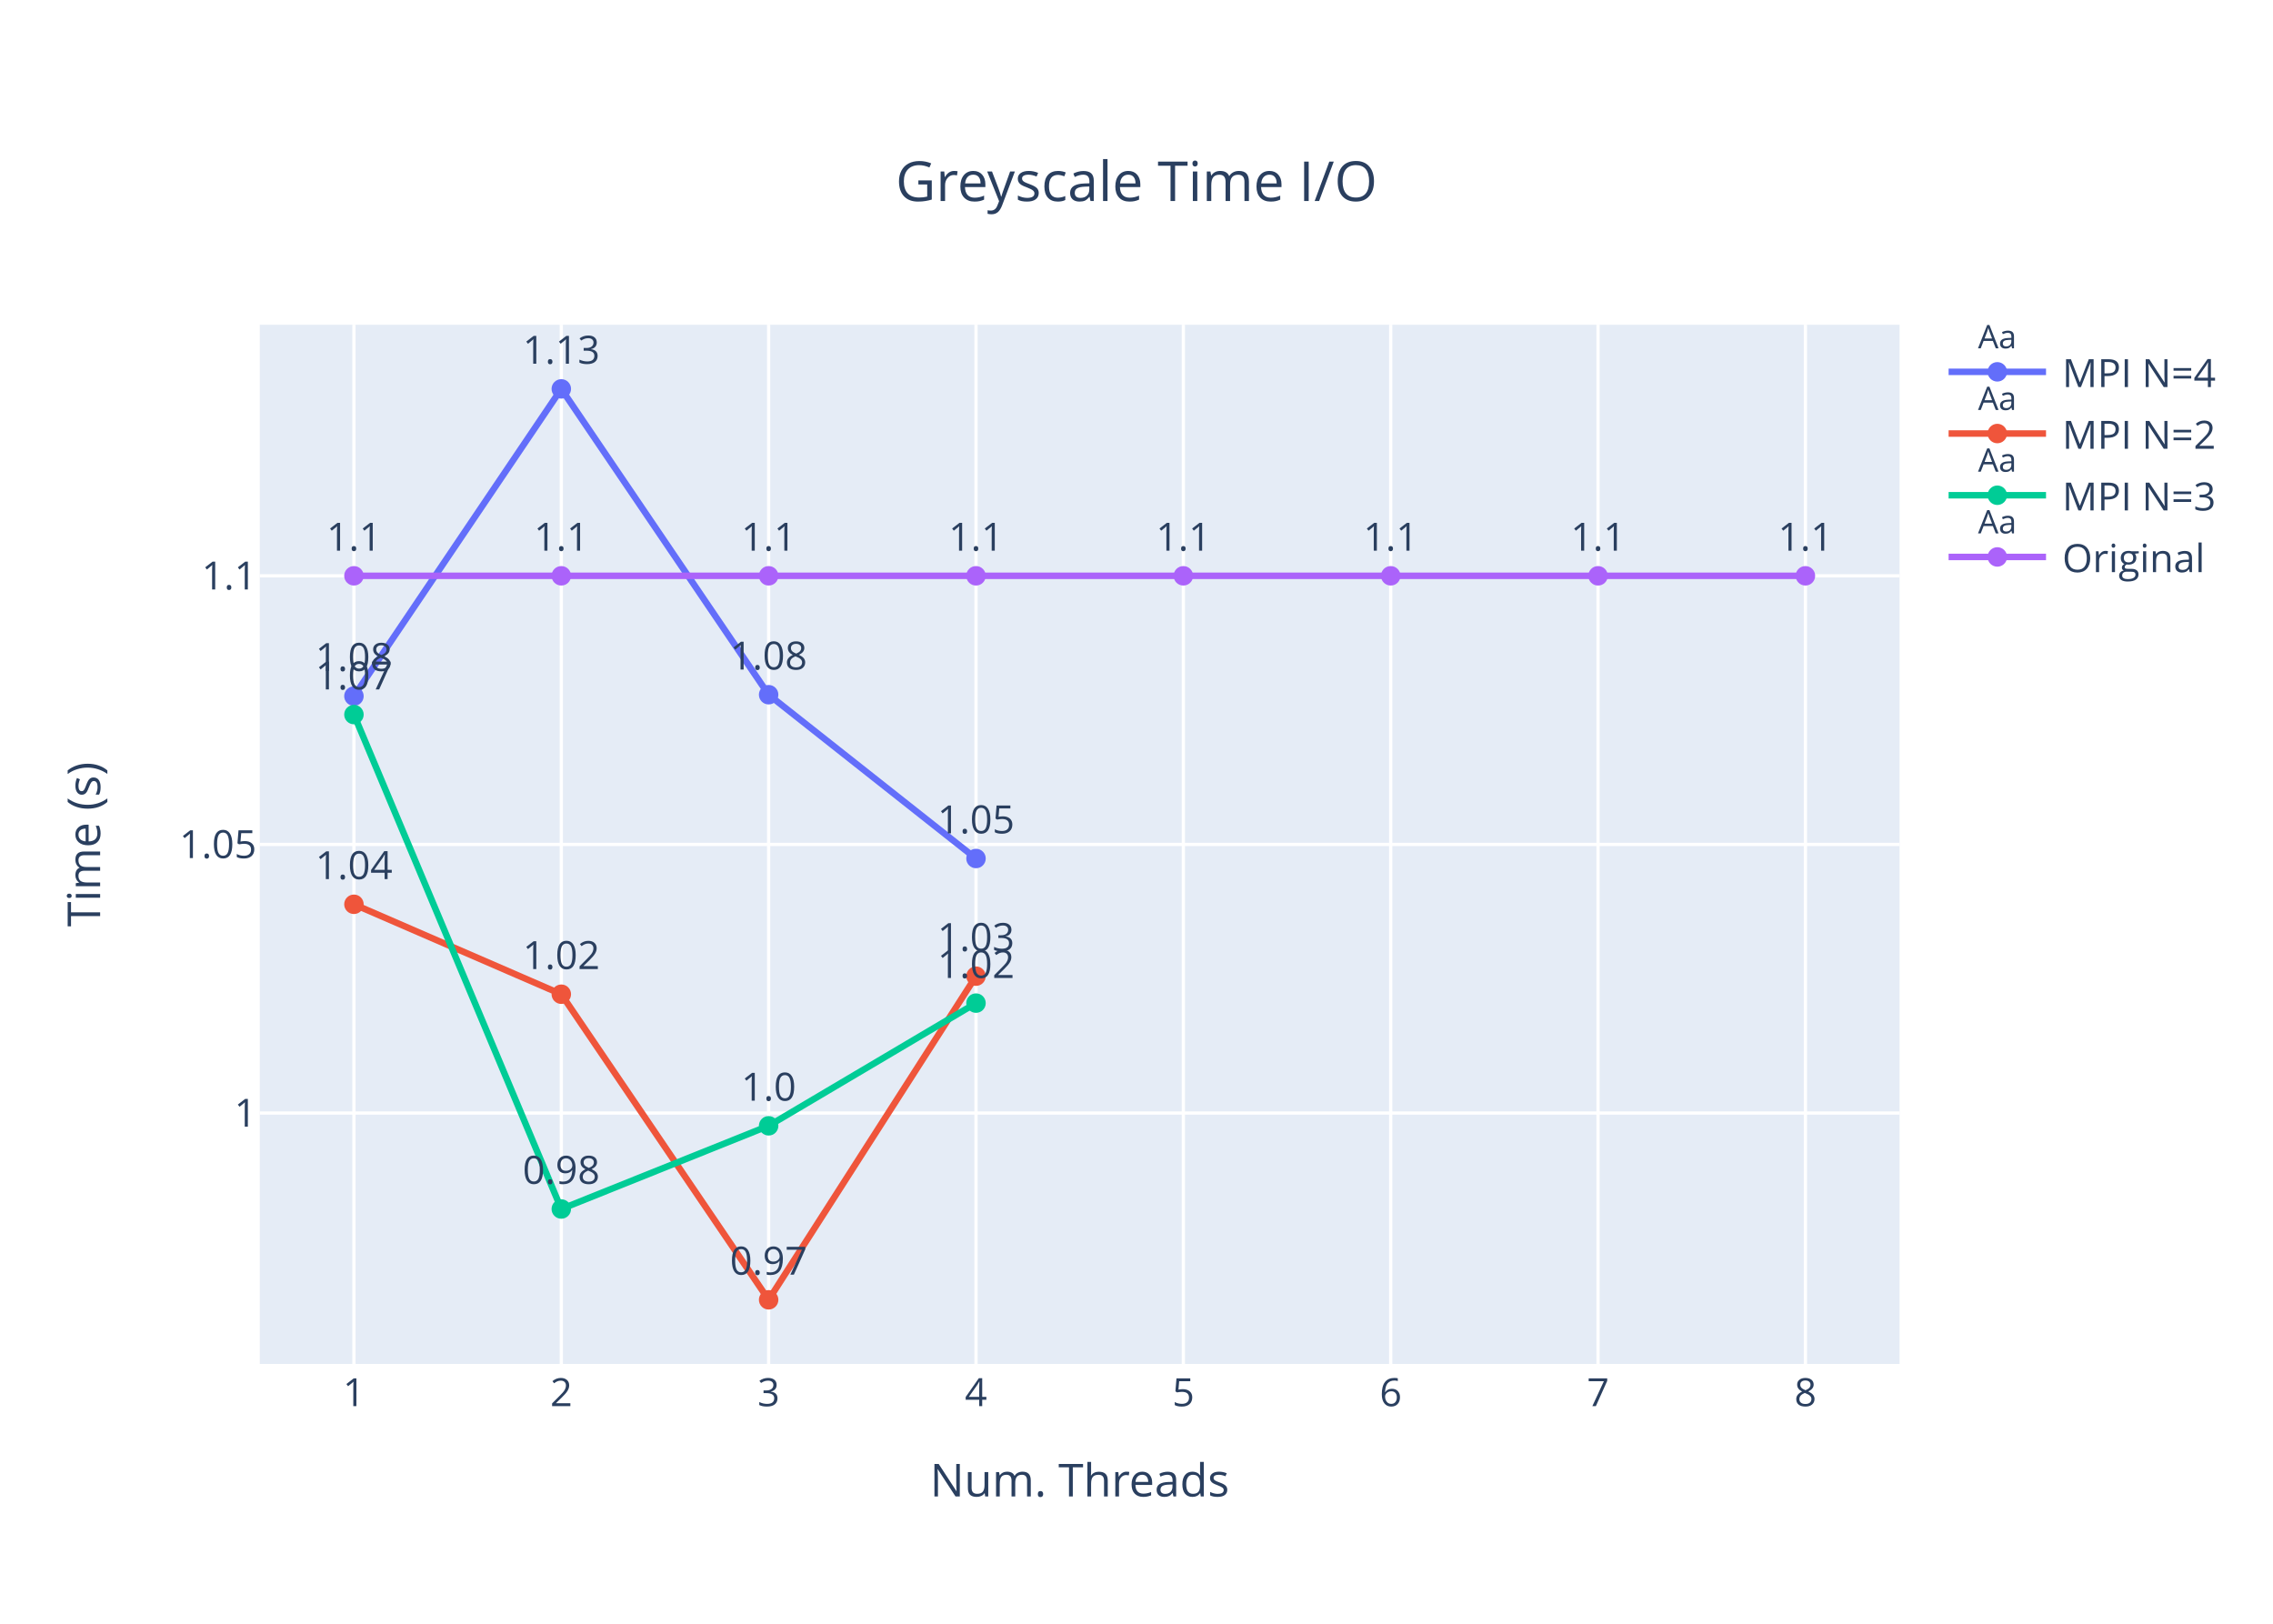
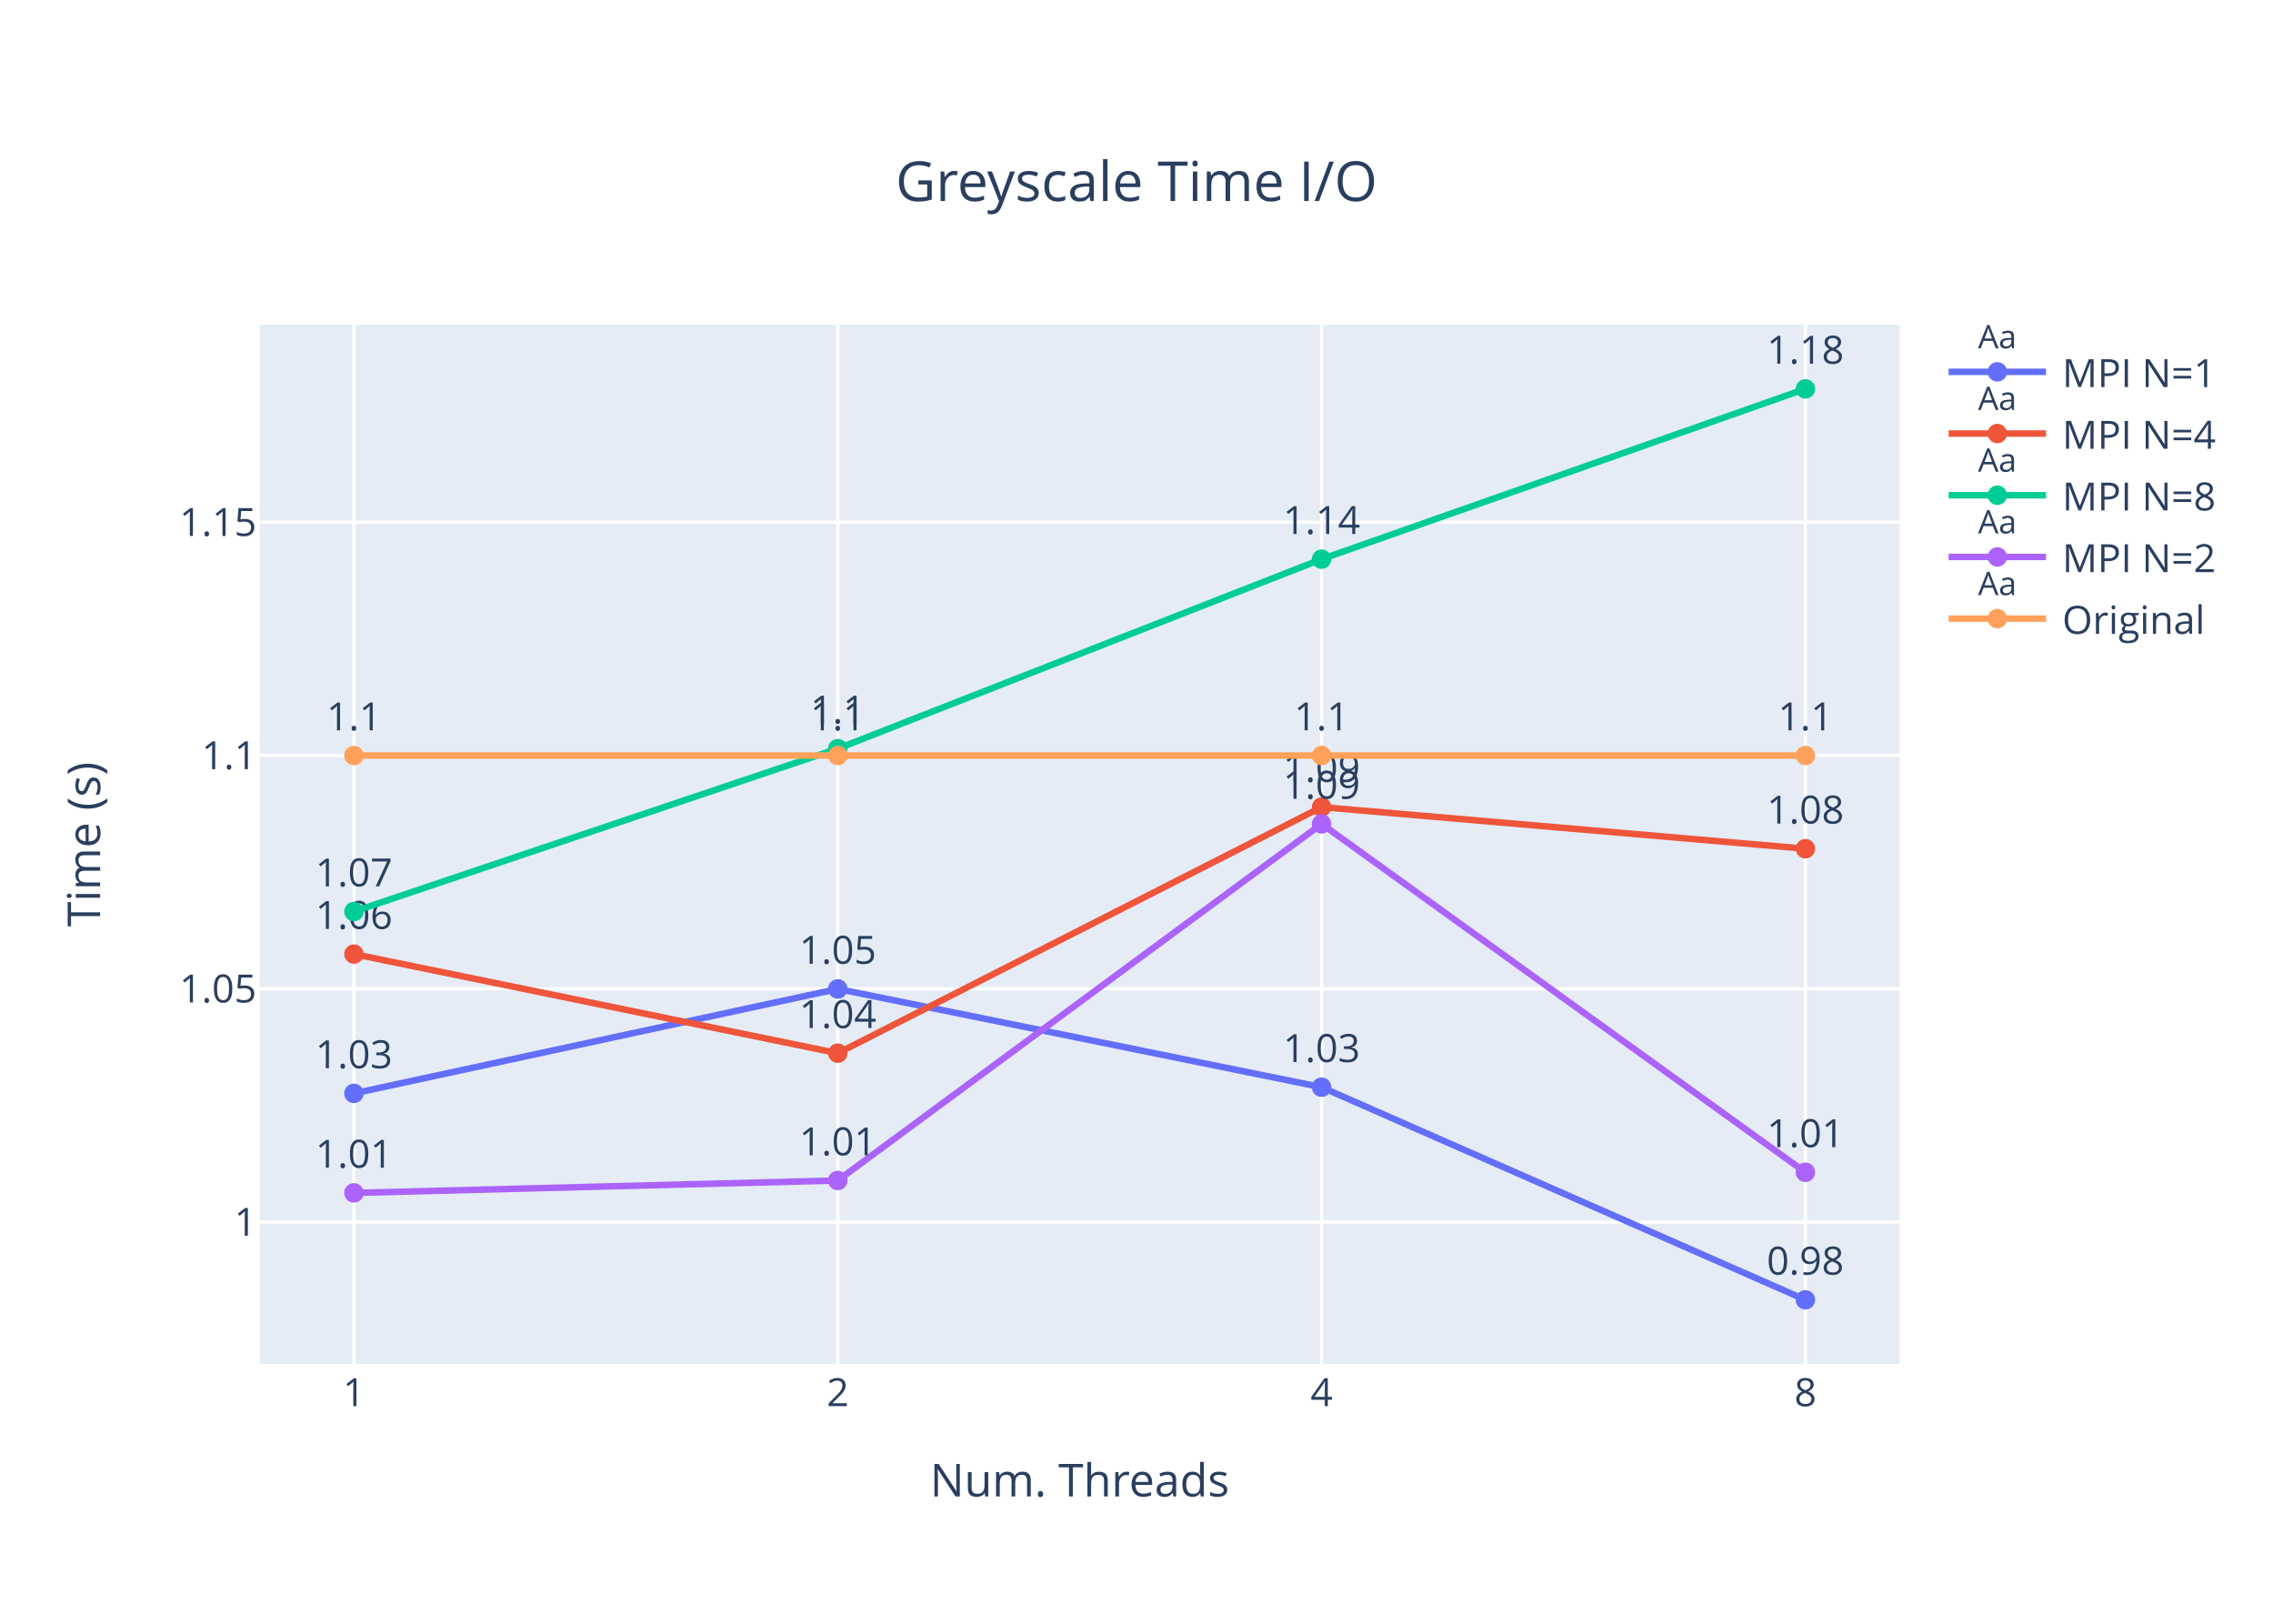
<svg xmlns="http://www.w3.org/2000/svg" class="main-svg" width="700" height="500" style="" viewBox="0 0 700 500">
  <rect x="0" y="0" width="700" height="500" style="fill: rgb(255, 255, 255); fill-opacity: 1;" />
-   <defs id="defs-4fe1b9">
+   <defs id="defs-90d31b">
    <g class="clips">
-       <clipPath id="clip4fe1b9xyplot" class="plotclip">
+       <clipPath id="clip90d31bxyplot" class="plotclip">
        <rect width="505" height="320" />
      </clipPath>
-       <clipPath class="axesclip" id="clip4fe1b9x">
+       <clipPath class="axesclip" id="clip90d31bx">
        <rect x="80" y="0" width="505" height="500" />
      </clipPath>
-       <clipPath class="axesclip" id="clip4fe1b9y">
+       <clipPath class="axesclip" id="clip90d31by">
        <rect x="0" y="100" width="700" height="320" />
      </clipPath>
-       <clipPath class="axesclip" id="clip4fe1b9xy">
+       <clipPath class="axesclip" id="clip90d31bxy">
        <rect x="80" y="100" width="505" height="320" />
      </clipPath>
    </g>
    <g class="gradients" />
  </defs>
  <g class="bglayer">
    <rect class="bg" x="80" y="100" width="505" height="320" style="fill: rgb(229, 236, 246); fill-opacity: 1; stroke-width: 0;" />
  </g>
  <g class="layer-below">
    <g class="imagelayer" />
    <g class="shapelayer" />
  </g>
  <g class="cartesianlayer">
    <g class="subplot xy">
      <g class="layer-subplot">
        <g class="shapelayer" />
        <g class="imagelayer" />
      </g>
      <g class="gridlayer">
        <g class="x">
          <path class="xgrid crisp" transform="translate(109,0)" d="M0,100v320" style="stroke: rgb(255, 255, 255); stroke-opacity: 1; stroke-width: 1px;" />
-           <path class="xgrid crisp" transform="translate(172.86,0)" d="M0,100v320" style="stroke: rgb(255, 255, 255); stroke-opacity: 1; stroke-width: 1px;" />
-           <path class="xgrid crisp" transform="translate(236.71,0)" d="M0,100v320" style="stroke: rgb(255, 255, 255); stroke-opacity: 1; stroke-width: 1px;" />
-           <path class="xgrid crisp" transform="translate(300.57,0)" d="M0,100v320" style="stroke: rgb(255, 255, 255); stroke-opacity: 1; stroke-width: 1px;" />
-           <path class="xgrid crisp" transform="translate(364.43,0)" d="M0,100v320" style="stroke: rgb(255, 255, 255); stroke-opacity: 1; stroke-width: 1px;" />
-           <path class="xgrid crisp" transform="translate(428.29,0)" d="M0,100v320" style="stroke: rgb(255, 255, 255); stroke-opacity: 1; stroke-width: 1px;" />
-           <path class="xgrid crisp" transform="translate(492.14,0)" d="M0,100v320" style="stroke: rgb(255, 255, 255); stroke-opacity: 1; stroke-width: 1px;" />
+           <path class="xgrid crisp" transform="translate(258,0)" d="M0,100v320" style="stroke: rgb(255, 255, 255); stroke-opacity: 1; stroke-width: 1px;" />
+           <path class="xgrid crisp" transform="translate(407,0)" d="M0,100v320" style="stroke: rgb(255, 255, 255); stroke-opacity: 1; stroke-width: 1px;" />
          <path class="xgrid crisp" transform="translate(556,0)" d="M0,100v320" style="stroke: rgb(255, 255, 255); stroke-opacity: 1; stroke-width: 1px;" />
        </g>
        <g class="y">
-           <path class="ygrid crisp" transform="translate(0,342.74)" d="M80,0h505" style="stroke: rgb(255, 255, 255); stroke-opacity: 1; stroke-width: 1px;" />
-           <path class="ygrid crisp" transform="translate(0,260.03)" d="M80,0h505" style="stroke: rgb(255, 255, 255); stroke-opacity: 1; stroke-width: 1px;" />
-           <path class="ygrid crisp" transform="translate(0,177.31)" d="M80,0h505" style="stroke: rgb(255, 255, 255); stroke-opacity: 1; stroke-width: 1px;" />
+           <path class="ygrid crisp" transform="translate(0,376.33)" d="M80,0h505" style="stroke: rgb(255, 255, 255); stroke-opacity: 1; stroke-width: 1px;" />
+           <path class="ygrid crisp" transform="translate(0,304.49)" d="M80,0h505" style="stroke: rgb(255, 255, 255); stroke-opacity: 1; stroke-width: 1px;" />
+           <path class="ygrid crisp" transform="translate(0,232.65)" d="M80,0h505" style="stroke: rgb(255, 255, 255); stroke-opacity: 1; stroke-width: 1px;" />
+           <path class="ygrid crisp" transform="translate(0,160.82)" d="M80,0h505" style="stroke: rgb(255, 255, 255); stroke-opacity: 1; stroke-width: 1px;" />
        </g>
      </g>
      <g class="zerolinelayer" />
      <path class="xlines-below" />
      <path class="ylines-below" />
      <g class="overlines-below" />
      <g class="xaxislayer-below" />
      <g class="yaxislayer-below" />
      <g class="overaxes-below" />
-       <g class="plot" transform="translate(80, 100)" clip-path="url('#clip4fe1b9xyplot')">
+       <g class="plot" transform="translate(80, 100)" clip-path="url('#clip90d31bxyplot')">
        <g class="scatterlayer mlayer">
-           <g class="trace scatter trace32d8eb" style="stroke-miterlimit: 2; opacity: 1;">
-             <g class="fills" />
-             <g class="errorbars" />
-             <g class="lines">
-               <path class="js-line" d="M29,114.36L92.86,19.75L156.71,113.92L220.57,164.36" style="vector-effect: non-scaling-stroke; fill: none; stroke: rgb(99, 110, 250); stroke-opacity: 1; stroke-width: 2px; opacity: 1;" />
-             </g>
-             <g class="points">
-               <path class="point" transform="translate(29,114.36)" d="M3,0A3,3 0 1,1 0,-3A3,3 0 0,1 3,0Z" style="opacity: 1; stroke-width: 0px; fill: rgb(99, 110, 250); fill-opacity: 1;" />
-               <path class="point" transform="translate(92.86,19.75)" d="M3,0A3,3 0 1,1 0,-3A3,3 0 0,1 3,0Z" style="opacity: 1; stroke-width: 0px; fill: rgb(99, 110, 250); fill-opacity: 1;" />
-               <path class="point" transform="translate(156.71,113.92)" d="M3,0A3,3 0 1,1 0,-3A3,3 0 0,1 3,0Z" style="opacity: 1; stroke-width: 0px; fill: rgb(99, 110, 250); fill-opacity: 1;" />
-               <path class="point" transform="translate(220.57,164.36)" d="M3,0A3,3 0 1,1 0,-3A3,3 0 0,1 3,0Z" style="opacity: 1; stroke-width: 0px; fill: rgb(99, 110, 250); fill-opacity: 1;" />
-             </g>
-             <g class="text">
-               <g class="textpoint" transform="translate(0,-7.75)">
-                 <text x="29" y="114.36" text-anchor="middle" style="font-family: 'Open Sans', verdana, arial, sans-serif; font-size: 12px; fill: rgb(42, 63, 95); fill-opacity: 1; white-space: pre;">1.08</text>
-               </g>
-               <g class="textpoint" transform="translate(0,-7.75)">
-                 <text x="92.86" y="19.75" text-anchor="middle" style="font-family: 'Open Sans', verdana, arial, sans-serif; font-size: 12px; fill: rgb(42, 63, 95); fill-opacity: 1; white-space: pre;">1.13</text>
-               </g>
-               <g class="textpoint" transform="translate(0,-7.75)">
-                 <text x="156.71" y="113.92" text-anchor="middle" style="font-family: 'Open Sans', verdana, arial, sans-serif; font-size: 12px; fill: rgb(42, 63, 95); fill-opacity: 1; white-space: pre;">1.08</text>
-               </g>
-               <g class="textpoint" transform="translate(0,-7.75)">
-                 <text x="220.57" y="164.36" text-anchor="middle" style="font-family: 'Open Sans', verdana, arial, sans-serif; font-size: 12px; fill: rgb(42, 63, 95); fill-opacity: 1; white-space: pre;">1.05</text>
-               </g>
-             </g>
-           </g>
-           <g class="trace scatter trace27f5c9" style="stroke-miterlimit: 2; opacity: 1;">
-             <g class="fills" />
-             <g class="errorbars" />
-             <g class="lines">
-               <path class="js-line" d="M29,178.46L92.86,206.15L156.71,300.25L220.57,200.59" style="vector-effect: non-scaling-stroke; fill: none; stroke: rgb(239, 85, 59); stroke-opacity: 1; stroke-width: 2px; opacity: 1;" />
-             </g>
-             <g class="points">
-               <path class="point" transform="translate(29,178.46)" d="M3,0A3,3 0 1,1 0,-3A3,3 0 0,1 3,0Z" style="opacity: 1; stroke-width: 0px; fill: rgb(239, 85, 59); fill-opacity: 1;" />
-               <path class="point" transform="translate(92.86,206.15)" d="M3,0A3,3 0 1,1 0,-3A3,3 0 0,1 3,0Z" style="opacity: 1; stroke-width: 0px; fill: rgb(239, 85, 59); fill-opacity: 1;" />
-               <path class="point" transform="translate(156.71,300.25)" d="M3,0A3,3 0 1,1 0,-3A3,3 0 0,1 3,0Z" style="opacity: 1; stroke-width: 0px; fill: rgb(239, 85, 59); fill-opacity: 1;" />
-               <path class="point" transform="translate(220.57,200.59)" d="M3,0A3,3 0 1,1 0,-3A3,3 0 0,1 3,0Z" style="opacity: 1; stroke-width: 0px; fill: rgb(239, 85, 59); fill-opacity: 1;" />
-             </g>
-             <g class="text">
-               <g class="textpoint" transform="translate(0,-7.75)">
-                 <text x="29" y="178.46" text-anchor="middle" style="font-family: 'Open Sans', verdana, arial, sans-serif; font-size: 12px; fill: rgb(42, 63, 95); fill-opacity: 1; white-space: pre;">1.04</text>
-               </g>
-               <g class="textpoint" transform="translate(0,-7.75)">
-                 <text x="92.86" y="206.15" text-anchor="middle" style="font-family: 'Open Sans', verdana, arial, sans-serif; font-size: 12px; fill: rgb(42, 63, 95); fill-opacity: 1; white-space: pre;">1.02</text>
-               </g>
-               <g class="textpoint" transform="translate(0,-7.75)">
-                 <text x="156.71" y="300.25" text-anchor="middle" style="font-family: 'Open Sans', verdana, arial, sans-serif; font-size: 12px; fill: rgb(42, 63, 95); fill-opacity: 1; white-space: pre;">0.97</text>
-               </g>
-               <g class="textpoint" transform="translate(0,-7.75)">
-                 <text x="220.57" y="200.59" text-anchor="middle" style="font-family: 'Open Sans', verdana, arial, sans-serif; font-size: 12px; fill: rgb(42, 63, 95); fill-opacity: 1; white-space: pre;">1.03</text>
-               </g>
-             </g>
-           </g>
-           <g class="trace scatter trace860d2f" style="stroke-miterlimit: 2; opacity: 1;">
-             <g class="fills" />
-             <g class="errorbars" />
-             <g class="lines">
-               <path class="js-line" d="M29,120.04L92.86,272.29L156.71,246.67L220.57,208.89" style="vector-effect: non-scaling-stroke; fill: none; stroke: rgb(0, 204, 150); stroke-opacity: 1; stroke-width: 2px; opacity: 1;" />
-             </g>
-             <g class="points">
-               <path class="point" transform="translate(29,120.04)" d="M3,0A3,3 0 1,1 0,-3A3,3 0 0,1 3,0Z" style="opacity: 1; stroke-width: 0px; fill: rgb(0, 204, 150); fill-opacity: 1;" />
-               <path class="point" transform="translate(92.86,272.29)" d="M3,0A3,3 0 1,1 0,-3A3,3 0 0,1 3,0Z" style="opacity: 1; stroke-width: 0px; fill: rgb(0, 204, 150); fill-opacity: 1;" />
-               <path class="point" transform="translate(156.71,246.67)" d="M3,0A3,3 0 1,1 0,-3A3,3 0 0,1 3,0Z" style="opacity: 1; stroke-width: 0px; fill: rgb(0, 204, 150); fill-opacity: 1;" />
-               <path class="point" transform="translate(220.57,208.89)" d="M3,0A3,3 0 1,1 0,-3A3,3 0 0,1 3,0Z" style="opacity: 1; stroke-width: 0px; fill: rgb(0, 204, 150); fill-opacity: 1;" />
-             </g>
-             <g class="text">
-               <g class="textpoint" transform="translate(0,-7.75)">
-                 <text x="29" y="120.04" text-anchor="middle" style="font-family: 'Open Sans', verdana, arial, sans-serif; font-size: 12px; fill: rgb(42, 63, 95); fill-opacity: 1; white-space: pre;">1.07</text>
-               </g>
-               <g class="textpoint" transform="translate(0,-7.75)">
-                 <text x="92.86" y="272.29" text-anchor="middle" style="font-family: 'Open Sans', verdana, arial, sans-serif; font-size: 12px; fill: rgb(42, 63, 95); fill-opacity: 1; white-space: pre;">0.98</text>
-               </g>
-               <g class="textpoint" transform="translate(0,-7.75)">
-                 <text x="156.71" y="246.67" text-anchor="middle" style="font-family: 'Open Sans', verdana, arial, sans-serif; font-size: 12px; fill: rgb(42, 63, 95); fill-opacity: 1; white-space: pre;">1.0</text>
-               </g>
-               <g class="textpoint" transform="translate(0,-7.75)">
-                 <text x="220.57" y="208.89" text-anchor="middle" style="font-family: 'Open Sans', verdana, arial, sans-serif; font-size: 12px; fill: rgb(42, 63, 95); fill-opacity: 1; white-space: pre;">1.02</text>
-               </g>
-             </g>
-           </g>
-           <g class="trace scatter trace096205" style="stroke-miterlimit: 2; opacity: 1;">
-             <g class="fills" />
-             <g class="errorbars" />
-             <g class="lines">
-               <path class="js-line" d="M29,77.31L476,77.31" style="vector-effect: non-scaling-stroke; fill: none; stroke: rgb(171, 99, 250); stroke-opacity: 1; stroke-width: 2px; opacity: 1;" />
-             </g>
-             <g class="points">
-               <path class="point" transform="translate(29,77.31)" d="M3,0A3,3 0 1,1 0,-3A3,3 0 0,1 3,0Z" style="opacity: 1; stroke-width: 0px; fill: rgb(171, 99, 250); fill-opacity: 1;" />
-               <path class="point" transform="translate(92.86,77.31)" d="M3,0A3,3 0 1,1 0,-3A3,3 0 0,1 3,0Z" style="opacity: 1; stroke-width: 0px; fill: rgb(171, 99, 250); fill-opacity: 1;" />
-               <path class="point" transform="translate(156.71,77.31)" d="M3,0A3,3 0 1,1 0,-3A3,3 0 0,1 3,0Z" style="opacity: 1; stroke-width: 0px; fill: rgb(171, 99, 250); fill-opacity: 1;" />
-               <path class="point" transform="translate(220.57,77.31)" d="M3,0A3,3 0 1,1 0,-3A3,3 0 0,1 3,0Z" style="opacity: 1; stroke-width: 0px; fill: rgb(171, 99, 250); fill-opacity: 1;" />
-               <path class="point" transform="translate(284.43,77.31)" d="M3,0A3,3 0 1,1 0,-3A3,3 0 0,1 3,0Z" style="opacity: 1; stroke-width: 0px; fill: rgb(171, 99, 250); fill-opacity: 1;" />
-               <path class="point" transform="translate(348.29,77.31)" d="M3,0A3,3 0 1,1 0,-3A3,3 0 0,1 3,0Z" style="opacity: 1; stroke-width: 0px; fill: rgb(171, 99, 250); fill-opacity: 1;" />
-               <path class="point" transform="translate(412.14,77.31)" d="M3,0A3,3 0 1,1 0,-3A3,3 0 0,1 3,0Z" style="opacity: 1; stroke-width: 0px; fill: rgb(171, 99, 250); fill-opacity: 1;" />
-               <path class="point" transform="translate(476,77.31)" d="M3,0A3,3 0 1,1 0,-3A3,3 0 0,1 3,0Z" style="opacity: 1; stroke-width: 0px; fill: rgb(171, 99, 250); fill-opacity: 1;" />
-             </g>
-             <g class="text">
-               <g class="textpoint" transform="translate(0,-7.75)">
-                 <text x="29" y="77.31" text-anchor="middle" style="font-family: 'Open Sans', verdana, arial, sans-serif; font-size: 12px; fill: rgb(42, 63, 95); fill-opacity: 1; white-space: pre;">1.1</text>
-               </g>
-               <g class="textpoint" transform="translate(0,-7.75)">
-                 <text x="92.86" y="77.31" text-anchor="middle" style="font-family: 'Open Sans', verdana, arial, sans-serif; font-size: 12px; fill: rgb(42, 63, 95); fill-opacity: 1; white-space: pre;">1.1</text>
-               </g>
-               <g class="textpoint" transform="translate(0,-7.75)">
-                 <text x="156.71" y="77.31" text-anchor="middle" style="font-family: 'Open Sans', verdana, arial, sans-serif; font-size: 12px; fill: rgb(42, 63, 95); fill-opacity: 1; white-space: pre;">1.1</text>
-               </g>
-               <g class="textpoint" transform="translate(0,-7.75)">
-                 <text x="220.57" y="77.31" text-anchor="middle" style="font-family: 'Open Sans', verdana, arial, sans-serif; font-size: 12px; fill: rgb(42, 63, 95); fill-opacity: 1; white-space: pre;">1.1</text>
-               </g>
-               <g class="textpoint" transform="translate(0,-7.75)">
-                 <text x="284.43" y="77.31" text-anchor="middle" style="font-family: 'Open Sans', verdana, arial, sans-serif; font-size: 12px; fill: rgb(42, 63, 95); fill-opacity: 1; white-space: pre;">1.1</text>
-               </g>
-               <g class="textpoint" transform="translate(0,-7.75)">
-                 <text x="348.29" y="77.31" text-anchor="middle" style="font-family: 'Open Sans', verdana, arial, sans-serif; font-size: 12px; fill: rgb(42, 63, 95); fill-opacity: 1; white-space: pre;">1.1</text>
-               </g>
-               <g class="textpoint" transform="translate(0,-7.75)">
-                 <text x="412.14" y="77.31" text-anchor="middle" style="font-family: 'Open Sans', verdana, arial, sans-serif; font-size: 12px; fill: rgb(42, 63, 95); fill-opacity: 1; white-space: pre;">1.1</text>
-               </g>
-               <g class="textpoint" transform="translate(0,-7.75)">
-                 <text x="476" y="77.31" text-anchor="middle" style="font-family: 'Open Sans', verdana, arial, sans-serif; font-size: 12px; fill: rgb(42, 63, 95); fill-opacity: 1; white-space: pre;">1.1</text>
+           <g class="trace scatter traceb6fea1" style="stroke-miterlimit: 2; opacity: 1;">
+             <g class="fills" />
+             <g class="errorbars" />
+             <g class="lines">
+               <path class="js-line" d="M29,236.69L178,204.52L327,234.78L476,300.25" style="vector-effect: non-scaling-stroke; fill: none; stroke: rgb(99, 110, 250); stroke-opacity: 1; stroke-width: 2px; opacity: 1;" />
+             </g>
+             <g class="points">
+               <path class="point" transform="translate(29,236.69)" d="M3,0A3,3 0 1,1 0,-3A3,3 0 0,1 3,0Z" style="opacity: 1; stroke-width: 0px; fill: rgb(99, 110, 250); fill-opacity: 1;" />
+               <path class="point" transform="translate(178,204.52)" d="M3,0A3,3 0 1,1 0,-3A3,3 0 0,1 3,0Z" style="opacity: 1; stroke-width: 0px; fill: rgb(99, 110, 250); fill-opacity: 1;" />
+               <path class="point" transform="translate(327,234.78)" d="M3,0A3,3 0 1,1 0,-3A3,3 0 0,1 3,0Z" style="opacity: 1; stroke-width: 0px; fill: rgb(99, 110, 250); fill-opacity: 1;" />
+               <path class="point" transform="translate(476,300.25)" d="M3,0A3,3 0 1,1 0,-3A3,3 0 0,1 3,0Z" style="opacity: 1; stroke-width: 0px; fill: rgb(99, 110, 250); fill-opacity: 1;" />
+             </g>
+             <g class="text">
+               <g class="textpoint" transform="translate(0,-7.75)">
+                 <text x="29" y="236.69" text-anchor="middle" style="font-family: 'Open Sans', verdana, arial, sans-serif; font-size: 12px; fill: rgb(42, 63, 95); fill-opacity: 1; white-space: pre;">1.03</text>
+               </g>
+               <g class="textpoint" transform="translate(0,-7.75)">
+                 <text x="178" y="204.52" text-anchor="middle" style="font-family: 'Open Sans', verdana, arial, sans-serif; font-size: 12px; fill: rgb(42, 63, 95); fill-opacity: 1; white-space: pre;">1.05</text>
+               </g>
+               <g class="textpoint" transform="translate(0,-7.75)">
+                 <text x="327" y="234.78" text-anchor="middle" style="font-family: 'Open Sans', verdana, arial, sans-serif; font-size: 12px; fill: rgb(42, 63, 95); fill-opacity: 1; white-space: pre;">1.03</text>
+               </g>
+               <g class="textpoint" transform="translate(0,-7.75)">
+                 <text x="476" y="300.25" text-anchor="middle" style="font-family: 'Open Sans', verdana, arial, sans-serif; font-size: 12px; fill: rgb(42, 63, 95); fill-opacity: 1; white-space: pre;">0.98</text>
+               </g>
+             </g>
+           </g>
+           <g class="trace scatter trace8a13aa" style="stroke-miterlimit: 2; opacity: 1;">
+             <g class="fills" />
+             <g class="errorbars" />
+             <g class="lines">
+               <path class="js-line" d="M29,193.79L178,224.32L327,148.53L476,161.35" style="vector-effect: non-scaling-stroke; fill: none; stroke: rgb(239, 85, 59); stroke-opacity: 1; stroke-width: 2px; opacity: 1;" />
+             </g>
+             <g class="points">
+               <path class="point" transform="translate(29,193.79)" d="M3,0A3,3 0 1,1 0,-3A3,3 0 0,1 3,0Z" style="opacity: 1; stroke-width: 0px; fill: rgb(239, 85, 59); fill-opacity: 1;" />
+               <path class="point" transform="translate(178,224.32)" d="M3,0A3,3 0 1,1 0,-3A3,3 0 0,1 3,0Z" style="opacity: 1; stroke-width: 0px; fill: rgb(239, 85, 59); fill-opacity: 1;" />
+               <path class="point" transform="translate(327,148.53)" d="M3,0A3,3 0 1,1 0,-3A3,3 0 0,1 3,0Z" style="opacity: 1; stroke-width: 0px; fill: rgb(239, 85, 59); fill-opacity: 1;" />
+               <path class="point" transform="translate(476,161.35)" d="M3,0A3,3 0 1,1 0,-3A3,3 0 0,1 3,0Z" style="opacity: 1; stroke-width: 0px; fill: rgb(239, 85, 59); fill-opacity: 1;" />
+             </g>
+             <g class="text">
+               <g class="textpoint" transform="translate(0,-7.75)">
+                 <text x="29" y="193.79" text-anchor="middle" style="font-family: 'Open Sans', verdana, arial, sans-serif; font-size: 12px; fill: rgb(42, 63, 95); fill-opacity: 1; white-space: pre;">1.06</text>
+               </g>
+               <g class="textpoint" transform="translate(0,-7.75)">
+                 <text x="178" y="224.32" text-anchor="middle" style="font-family: 'Open Sans', verdana, arial, sans-serif; font-size: 12px; fill: rgb(42, 63, 95); fill-opacity: 1; white-space: pre;">1.04</text>
+               </g>
+               <g class="textpoint" transform="translate(0,-7.75)">
+                 <text x="327" y="148.53" text-anchor="middle" style="font-family: 'Open Sans', verdana, arial, sans-serif; font-size: 12px; fill: rgb(42, 63, 95); fill-opacity: 1; white-space: pre;">1.09</text>
+               </g>
+               <g class="textpoint" transform="translate(0,-7.75)">
+                 <text x="476" y="161.35" text-anchor="middle" style="font-family: 'Open Sans', verdana, arial, sans-serif; font-size: 12px; fill: rgb(42, 63, 95); fill-opacity: 1; white-space: pre;">1.08</text>
+               </g>
+             </g>
+           </g>
+           <g class="trace scatter tracec02d16" style="stroke-miterlimit: 2; opacity: 1;">
+             <g class="fills" />
+             <g class="errorbars" />
+             <g class="lines">
+               <path class="js-line" d="M29,180.69L178,130.53L327,72.18L476,19.75" style="vector-effect: non-scaling-stroke; fill: none; stroke: rgb(0, 204, 150); stroke-opacity: 1; stroke-width: 2px; opacity: 1;" />
+             </g>
+             <g class="points">
+               <path class="point" transform="translate(29,180.69)" d="M3,0A3,3 0 1,1 0,-3A3,3 0 0,1 3,0Z" style="opacity: 1; stroke-width: 0px; fill: rgb(0, 204, 150); fill-opacity: 1;" />
+               <path class="point" transform="translate(178,130.53)" d="M3,0A3,3 0 1,1 0,-3A3,3 0 0,1 3,0Z" style="opacity: 1; stroke-width: 0px; fill: rgb(0, 204, 150); fill-opacity: 1;" />
+               <path class="point" transform="translate(327,72.18)" d="M3,0A3,3 0 1,1 0,-3A3,3 0 0,1 3,0Z" style="opacity: 1; stroke-width: 0px; fill: rgb(0, 204, 150); fill-opacity: 1;" />
+               <path class="point" transform="translate(476,19.75)" d="M3,0A3,3 0 1,1 0,-3A3,3 0 0,1 3,0Z" style="opacity: 1; stroke-width: 0px; fill: rgb(0, 204, 150); fill-opacity: 1;" />
+             </g>
+             <g class="text">
+               <g class="textpoint" transform="translate(0,-7.75)">
+                 <text x="29" y="180.69" text-anchor="middle" style="font-family: 'Open Sans', verdana, arial, sans-serif; font-size: 12px; fill: rgb(42, 63, 95); fill-opacity: 1; white-space: pre;">1.07</text>
+               </g>
+               <g class="textpoint" transform="translate(0,-7.75)">
+                 <text x="178" y="130.53" text-anchor="middle" style="font-family: 'Open Sans', verdana, arial, sans-serif; font-size: 12px; fill: rgb(42, 63, 95); fill-opacity: 1; white-space: pre;">1.1</text>
+               </g>
+               <g class="textpoint" transform="translate(0,-7.75)">
+                 <text x="327" y="72.18" text-anchor="middle" style="font-family: 'Open Sans', verdana, arial, sans-serif; font-size: 12px; fill: rgb(42, 63, 95); fill-opacity: 1; white-space: pre;">1.14</text>
+               </g>
+               <g class="textpoint" transform="translate(0,-7.75)">
+                 <text x="476" y="19.75" text-anchor="middle" style="font-family: 'Open Sans', verdana, arial, sans-serif; font-size: 12px; fill: rgb(42, 63, 95); fill-opacity: 1; white-space: pre;">1.18</text>
+               </g>
+             </g>
+           </g>
+           <g class="trace scatter tracee665b6" style="stroke-miterlimit: 2; opacity: 1;">
+             <g class="fills" />
+             <g class="errorbars" />
+             <g class="lines">
+               <path class="js-line" d="M29,267.33L178,263.51L327,153.71L476,260.99" style="vector-effect: non-scaling-stroke; fill: none; stroke: rgb(171, 99, 250); stroke-opacity: 1; stroke-width: 2px; opacity: 1;" />
+             </g>
+             <g class="points">
+               <path class="point" transform="translate(29,267.33)" d="M3,0A3,3 0 1,1 0,-3A3,3 0 0,1 3,0Z" style="opacity: 1; stroke-width: 0px; fill: rgb(171, 99, 250); fill-opacity: 1;" />
+               <path class="point" transform="translate(178,263.51)" d="M3,0A3,3 0 1,1 0,-3A3,3 0 0,1 3,0Z" style="opacity: 1; stroke-width: 0px; fill: rgb(171, 99, 250); fill-opacity: 1;" />
+               <path class="point" transform="translate(327,153.71)" d="M3,0A3,3 0 1,1 0,-3A3,3 0 0,1 3,0Z" style="opacity: 1; stroke-width: 0px; fill: rgb(171, 99, 250); fill-opacity: 1;" />
+               <path class="point" transform="translate(476,260.99)" d="M3,0A3,3 0 1,1 0,-3A3,3 0 0,1 3,0Z" style="opacity: 1; stroke-width: 0px; fill: rgb(171, 99, 250); fill-opacity: 1;" />
+             </g>
+             <g class="text">
+               <g class="textpoint" transform="translate(0,-7.75)">
+                 <text x="29" y="267.33" text-anchor="middle" style="font-family: 'Open Sans', verdana, arial, sans-serif; font-size: 12px; fill: rgb(42, 63, 95); fill-opacity: 1; white-space: pre;">1.01</text>
+               </g>
+               <g class="textpoint" transform="translate(0,-7.75)">
+                 <text x="178" y="263.51" text-anchor="middle" style="font-family: 'Open Sans', verdana, arial, sans-serif; font-size: 12px; fill: rgb(42, 63, 95); fill-opacity: 1; white-space: pre;">1.01</text>
+               </g>
+               <g class="textpoint" transform="translate(0,-7.75)">
+                 <text x="327" y="153.71" text-anchor="middle" style="font-family: 'Open Sans', verdana, arial, sans-serif; font-size: 12px; fill: rgb(42, 63, 95); fill-opacity: 1; white-space: pre;">1.09</text>
+               </g>
+               <g class="textpoint" transform="translate(0,-7.75)">
+                 <text x="476" y="260.99" text-anchor="middle" style="font-family: 'Open Sans', verdana, arial, sans-serif; font-size: 12px; fill: rgb(42, 63, 95); fill-opacity: 1; white-space: pre;">1.01</text>
+               </g>
+             </g>
+           </g>
+           <g class="trace scatter trace62ccf2" style="stroke-miterlimit: 2; opacity: 1;">
+             <g class="fills" />
+             <g class="errorbars" />
+             <g class="lines">
+               <path class="js-line" d="M29,132.65L476,132.65" style="vector-effect: non-scaling-stroke; fill: none; stroke: rgb(255, 161, 90); stroke-opacity: 1; stroke-width: 2px; opacity: 1;" />
+             </g>
+             <g class="points">
+               <path class="point" transform="translate(29,132.65)" d="M3,0A3,3 0 1,1 0,-3A3,3 0 0,1 3,0Z" style="opacity: 1; stroke-width: 0px; fill: rgb(255, 161, 90); fill-opacity: 1;" />
+               <path class="point" transform="translate(178,132.65)" d="M3,0A3,3 0 1,1 0,-3A3,3 0 0,1 3,0Z" style="opacity: 1; stroke-width: 0px; fill: rgb(255, 161, 90); fill-opacity: 1;" />
+               <path class="point" transform="translate(327,132.65)" d="M3,0A3,3 0 1,1 0,-3A3,3 0 0,1 3,0Z" style="opacity: 1; stroke-width: 0px; fill: rgb(255, 161, 90); fill-opacity: 1;" />
+               <path class="point" transform="translate(476,132.65)" d="M3,0A3,3 0 1,1 0,-3A3,3 0 0,1 3,0Z" style="opacity: 1; stroke-width: 0px; fill: rgb(255, 161, 90); fill-opacity: 1;" />
+             </g>
+             <g class="text">
+               <g class="textpoint" transform="translate(0,-7.75)">
+                 <text x="29" y="132.65" text-anchor="middle" style="font-family: 'Open Sans', verdana, arial, sans-serif; font-size: 12px; fill: rgb(42, 63, 95); fill-opacity: 1; white-space: pre;">1.1</text>
+               </g>
+               <g class="textpoint" transform="translate(0,-7.75)">
+                 <text x="178" y="132.65" text-anchor="middle" style="font-family: 'Open Sans', verdana, arial, sans-serif; font-size: 12px; fill: rgb(42, 63, 95); fill-opacity: 1; white-space: pre;">1.1</text>
+               </g>
+               <g class="textpoint" transform="translate(0,-7.75)">
+                 <text x="327" y="132.65" text-anchor="middle" style="font-family: 'Open Sans', verdana, arial, sans-serif; font-size: 12px; fill: rgb(42, 63, 95); fill-opacity: 1; white-space: pre;">1.1</text>
+               </g>
+               <g class="textpoint" transform="translate(0,-7.75)">
+                 <text x="476" y="132.65" text-anchor="middle" style="font-family: 'Open Sans', verdana, arial, sans-serif; font-size: 12px; fill: rgb(42, 63, 95); fill-opacity: 1; white-space: pre;">1.1</text>
              </g>
            </g>
          </g>
        </g>
      </g>
      <g class="overplot" />
      <path class="xlines-above crisp" d="M0,0" style="fill: none;" />
      <path class="ylines-above crisp" d="M0,0" style="fill: none;" />
      <g class="overlines-above" />
      <g class="xaxislayer-above">
        <g class="xtick">
          <text text-anchor="middle" x="0" y="433" transform="translate(109,0)" style="font-family: 'Open Sans', verdana, arial, sans-serif; font-size: 12px; fill: rgb(42, 63, 95); fill-opacity: 1; white-space: pre;">1</text>
        </g>
        <g class="xtick">
-           <text text-anchor="middle" x="0" y="433" transform="translate(172.86,0)" style="font-family: 'Open Sans', verdana, arial, sans-serif; font-size: 12px; fill: rgb(42, 63, 95); fill-opacity: 1; white-space: pre;">2</text>
+           <text text-anchor="middle" x="0" y="433" transform="translate(258,0)" style="font-family: 'Open Sans', verdana, arial, sans-serif; font-size: 12px; fill: rgb(42, 63, 95); fill-opacity: 1; white-space: pre;">2</text>
        </g>
        <g class="xtick">
-           <text text-anchor="middle" x="0" y="433" transform="translate(236.71,0)" style="font-family: 'Open Sans', verdana, arial, sans-serif; font-size: 12px; fill: rgb(42, 63, 95); fill-opacity: 1; white-space: pre;">3</text>
-         </g>
-         <g class="xtick">
-           <text text-anchor="middle" x="0" y="433" transform="translate(300.57,0)" style="font-family: 'Open Sans', verdana, arial, sans-serif; font-size: 12px; fill: rgb(42, 63, 95); fill-opacity: 1; white-space: pre;">4</text>
-         </g>
-         <g class="xtick">
-           <text text-anchor="middle" x="0" y="433" transform="translate(364.43,0)" style="font-family: 'Open Sans', verdana, arial, sans-serif; font-size: 12px; fill: rgb(42, 63, 95); fill-opacity: 1; white-space: pre;">5</text>
-         </g>
-         <g class="xtick">
-           <text text-anchor="middle" x="0" y="433" transform="translate(428.29,0)" style="font-family: 'Open Sans', verdana, arial, sans-serif; font-size: 12px; fill: rgb(42, 63, 95); fill-opacity: 1; white-space: pre;">6</text>
-         </g>
-         <g class="xtick">
-           <text text-anchor="middle" x="0" y="433" transform="translate(492.14,0)" style="font-family: 'Open Sans', verdana, arial, sans-serif; font-size: 12px; fill: rgb(42, 63, 95); fill-opacity: 1; white-space: pre;">7</text>
+           <text text-anchor="middle" x="0" y="433" transform="translate(407,0)" style="font-family: 'Open Sans', verdana, arial, sans-serif; font-size: 12px; fill: rgb(42, 63, 95); fill-opacity: 1; white-space: pre;">4</text>
        </g>
        <g class="xtick">
          <text text-anchor="middle" x="0" y="433" transform="translate(556,0)" style="font-family: 'Open Sans', verdana, arial, sans-serif; font-size: 12px; fill: rgb(42, 63, 95); fill-opacity: 1; white-space: pre;">8</text>
        </g>
      </g>
      <g class="yaxislayer-above">
        <g class="ytick">
-           <text text-anchor="end" x="79" y="4.2" transform="translate(0,342.74)" style="font-family: 'Open Sans', verdana, arial, sans-serif; font-size: 12px; fill: rgb(42, 63, 95); fill-opacity: 1; white-space: pre;">1</text>
+           <text text-anchor="end" x="79" y="4.2" transform="translate(0,376.33)" style="font-family: 'Open Sans', verdana, arial, sans-serif; font-size: 12px; fill: rgb(42, 63, 95); fill-opacity: 1; white-space: pre;">1</text>
        </g>
        <g class="ytick">
-           <text text-anchor="end" x="79" y="4.2" transform="translate(0,260.03)" style="font-family: 'Open Sans', verdana, arial, sans-serif; font-size: 12px; fill: rgb(42, 63, 95); fill-opacity: 1; white-space: pre;">1.05</text>
+           <text text-anchor="end" x="79" y="4.2" transform="translate(0,304.49)" style="font-family: 'Open Sans', verdana, arial, sans-serif; font-size: 12px; fill: rgb(42, 63, 95); fill-opacity: 1; white-space: pre;">1.05</text>
        </g>
        <g class="ytick">
-           <text text-anchor="end" x="79" y="4.2" transform="translate(0,177.31)" style="font-family: 'Open Sans', verdana, arial, sans-serif; font-size: 12px; fill: rgb(42, 63, 95); fill-opacity: 1; white-space: pre;">1.1</text>
+           <text text-anchor="end" x="79" y="4.2" transform="translate(0,232.65)" style="font-family: 'Open Sans', verdana, arial, sans-serif; font-size: 12px; fill: rgb(42, 63, 95); fill-opacity: 1; white-space: pre;">1.1</text>
+         </g>
+         <g class="ytick">
+           <text text-anchor="end" x="79" y="4.2" transform="translate(0,160.82)" style="font-family: 'Open Sans', verdana, arial, sans-serif; font-size: 12px; fill: rgb(42, 63, 95); fill-opacity: 1; white-space: pre;">1.15</text>
        </g>
      </g>
      <g class="overaxes-above" />
    </g>
  </g>
  <g class="polarlayer" />
  <g class="ternarylayer" />
  <g class="geolayer" />
  <g class="funnelarealayer" />
  <g class="pielayer" />
  <g class="treemaplayer" />
  <g class="sunburstlayer" />
  <g class="glimages" />
-   <defs id="topdefs-4fe1b9">
+   <defs id="topdefs-90d31b">
    <g class="clips" />
-     <clipPath id="legend4fe1b9">
-       <rect width="93" height="86" x="0" y="0" />
+     <clipPath id="legend90d31b">
+       <rect width="93" height="105" x="0" y="0" />
    </clipPath>
  </defs>
  <g class="layer-above">
    <g class="imagelayer" />
    <g class="shapelayer" />
  </g>
  <g class="infolayer">
    <g class="legend" pointer-events="all" transform="translate(595.1, 100)">
-       <rect class="bg" shape-rendering="crispEdges" width="93" height="86" x="0" y="0" style="stroke: rgb(68, 68, 68); stroke-opacity: 1; fill: rgb(255, 255, 255); fill-opacity: 1; stroke-width: 0px;" />
-       <g class="scrollbox" transform="translate(0, 0)" clip-path="url('#legend4fe1b9')">
+       <rect class="bg" shape-rendering="crispEdges" width="93" height="105" x="0" y="0" style="stroke: rgb(68, 68, 68); stroke-opacity: 1; fill: rgb(255, 255, 255); fill-opacity: 1; stroke-width: 0px;" />
+       <g class="scrollbox" transform="translate(0, 0)" clip-path="url('#legend90d31b')">
        <g class="groups">
          <g class="traces" transform="translate(0, 14.5)" style="opacity: 1;">
+             <text class="legendtext" text-anchor="start" x="40" y="4.68" style="font-family: 'Open Sans', verdana, arial, sans-serif; font-size: 12px; fill: rgb(42, 63, 95); fill-opacity: 1; white-space: pre;">MPI N=1</text>
+             <g class="layers" style="opacity: 1;">
+               <g class="legendfill" />
+               <g class="legendlines">
+                 <path class="js-line" d="M5,0h30" style="fill: none; stroke: rgb(99, 110, 250); stroke-opacity: 1; stroke-width: 2px;" />
+               </g>
+               <g class="legendsymbols">
+                 <g class="legendpoints">
+                   <path class="scatterpts" transform="translate(20,0)" d="M3,0A3,3 0 1,1 0,-3A3,3 0 0,1 3,0Z" style="opacity: 1; stroke-width: 0px; fill: rgb(99, 110, 250); fill-opacity: 1;" />
+                   <g class="pointtext" transform="translate(0,-7.25)">
+                     <text transform="translate(20,0)" x="0" y="0" text-anchor="middle" style="font-family: 'Open Sans', verdana, arial, sans-serif; font-size: 10px; fill: rgb(42, 63, 95); fill-opacity: 1; white-space: pre;">Aa</text>
+                   </g>
+                 </g>
+               </g>
+             </g>
+             <rect class="legendtoggle" pointer-events="all" x="0" y="-9.5" width="87.344" height="19" style="cursor: pointer; fill: rgb(0, 0, 0); fill-opacity: 0;" />
+           </g>
+           <g class="traces" transform="translate(0, 33.5)" style="opacity: 1;">
            <text class="legendtext" text-anchor="start" x="40" y="4.68" style="font-family: 'Open Sans', verdana, arial, sans-serif; font-size: 12px; fill: rgb(42, 63, 95); fill-opacity: 1; white-space: pre;">MPI N=4</text>
            <g class="layers" style="opacity: 1;">
              <g class="legendfill" />
              <g class="legendlines">
-                 <path class="js-line" d="M5,0h30" style="fill: none; stroke: rgb(99, 110, 250); stroke-opacity: 1; stroke-width: 2px;" />
-               </g>
-               <g class="legendsymbols">
-                 <g class="legendpoints">
-                   <path class="scatterpts" transform="translate(20,0)" d="M3,0A3,3 0 1,1 0,-3A3,3 0 0,1 3,0Z" style="opacity: 1; stroke-width: 0px; fill: rgb(99, 110, 250); fill-opacity: 1;" />
-                   <g class="pointtext" transform="translate(0,-7.25)">
-                     <text transform="translate(20,0)" x="0" y="0" text-anchor="middle" style="font-family: 'Open Sans', verdana, arial, sans-serif; font-size: 10px; fill: rgb(42, 63, 95); fill-opacity: 1; white-space: pre;">Aa</text>
-                   </g>
-                 </g>
-               </g>
-             </g>
-             <rect class="legendtoggle" pointer-events="all" x="0" y="-9.5" width="87.344" height="19" style="cursor: pointer; fill: rgb(0, 0, 0); fill-opacity: 0;" />
-           </g>
-           <g class="traces" transform="translate(0, 33.5)" style="opacity: 1;">
+                 <path class="js-line" d="M5,0h30" style="fill: none; stroke: rgb(239, 85, 59); stroke-opacity: 1; stroke-width: 2px;" />
+               </g>
+               <g class="legendsymbols">
+                 <g class="legendpoints">
+                   <path class="scatterpts" transform="translate(20,0)" d="M3,0A3,3 0 1,1 0,-3A3,3 0 0,1 3,0Z" style="opacity: 1; stroke-width: 0px; fill: rgb(239, 85, 59); fill-opacity: 1;" />
+                   <g class="pointtext" transform="translate(0,-7.25)">
+                     <text transform="translate(20,0)" x="0" y="0" text-anchor="middle" style="font-family: 'Open Sans', verdana, arial, sans-serif; font-size: 10px; fill: rgb(42, 63, 95); fill-opacity: 1; white-space: pre;">Aa</text>
+                   </g>
+                 </g>
+               </g>
+             </g>
+             <rect class="legendtoggle" pointer-events="all" x="0" y="-9.5" width="87.344" height="19" style="cursor: pointer; fill: rgb(0, 0, 0); fill-opacity: 0;" />
+           </g>
+           <g class="traces" transform="translate(0, 52.5)" style="opacity: 1;">
+             <text class="legendtext" text-anchor="start" x="40" y="4.68" style="font-family: 'Open Sans', verdana, arial, sans-serif; font-size: 12px; fill: rgb(42, 63, 95); fill-opacity: 1; white-space: pre;">MPI N=8</text>
+             <g class="layers" style="opacity: 1;">
+               <g class="legendfill" />
+               <g class="legendlines">
+                 <path class="js-line" d="M5,0h30" style="fill: none; stroke: rgb(0, 204, 150); stroke-opacity: 1; stroke-width: 2px;" />
+               </g>
+               <g class="legendsymbols">
+                 <g class="legendpoints">
+                   <path class="scatterpts" transform="translate(20,0)" d="M3,0A3,3 0 1,1 0,-3A3,3 0 0,1 3,0Z" style="opacity: 1; stroke-width: 0px; fill: rgb(0, 204, 150); fill-opacity: 1;" />
+                   <g class="pointtext" transform="translate(0,-7.25)">
+                     <text transform="translate(20,0)" x="0" y="0" text-anchor="middle" style="font-family: 'Open Sans', verdana, arial, sans-serif; font-size: 10px; fill: rgb(42, 63, 95); fill-opacity: 1; white-space: pre;">Aa</text>
+                   </g>
+                 </g>
+               </g>
+             </g>
+             <rect class="legendtoggle" pointer-events="all" x="0" y="-9.5" width="87.344" height="19" style="cursor: pointer; fill: rgb(0, 0, 0); fill-opacity: 0;" />
+           </g>
+           <g class="traces" transform="translate(0, 71.5)" style="opacity: 1;">
            <text class="legendtext" text-anchor="start" x="40" y="4.68" style="font-family: 'Open Sans', verdana, arial, sans-serif; font-size: 12px; fill: rgb(42, 63, 95); fill-opacity: 1; white-space: pre;">MPI N=2</text>
            <g class="layers" style="opacity: 1;">
              <g class="legendfill" />
              <g class="legendlines">
-                 <path class="js-line" d="M5,0h30" style="fill: none; stroke: rgb(239, 85, 59); stroke-opacity: 1; stroke-width: 2px;" />
-               </g>
-               <g class="legendsymbols">
-                 <g class="legendpoints">
-                   <path class="scatterpts" transform="translate(20,0)" d="M3,0A3,3 0 1,1 0,-3A3,3 0 0,1 3,0Z" style="opacity: 1; stroke-width: 0px; fill: rgb(239, 85, 59); fill-opacity: 1;" />
-                   <g class="pointtext" transform="translate(0,-7.25)">
-                     <text transform="translate(20,0)" x="0" y="0" text-anchor="middle" style="font-family: 'Open Sans', verdana, arial, sans-serif; font-size: 10px; fill: rgb(42, 63, 95); fill-opacity: 1; white-space: pre;">Aa</text>
-                   </g>
-                 </g>
-               </g>
-             </g>
-             <rect class="legendtoggle" pointer-events="all" x="0" y="-9.5" width="87.344" height="19" style="cursor: pointer; fill: rgb(0, 0, 0); fill-opacity: 0;" />
-           </g>
-           <g class="traces" transform="translate(0, 52.5)" style="opacity: 1;">
-             <text class="legendtext" text-anchor="start" x="40" y="4.68" style="font-family: 'Open Sans', verdana, arial, sans-serif; font-size: 12px; fill: rgb(42, 63, 95); fill-opacity: 1; white-space: pre;">MPI N=3</text>
-             <g class="layers" style="opacity: 1;">
-               <g class="legendfill" />
-               <g class="legendlines">
-                 <path class="js-line" d="M5,0h30" style="fill: none; stroke: rgb(0, 204, 150); stroke-opacity: 1; stroke-width: 2px;" />
-               </g>
-               <g class="legendsymbols">
-                 <g class="legendpoints">
-                   <path class="scatterpts" transform="translate(20,0)" d="M3,0A3,3 0 1,1 0,-3A3,3 0 0,1 3,0Z" style="opacity: 1; stroke-width: 0px; fill: rgb(0, 204, 150); fill-opacity: 1;" />
-                   <g class="pointtext" transform="translate(0,-7.25)">
-                     <text transform="translate(20,0)" x="0" y="0" text-anchor="middle" style="font-family: 'Open Sans', verdana, arial, sans-serif; font-size: 10px; fill: rgb(42, 63, 95); fill-opacity: 1; white-space: pre;">Aa</text>
-                   </g>
-                 </g>
-               </g>
-             </g>
-             <rect class="legendtoggle" pointer-events="all" x="0" y="-9.5" width="87.344" height="19" style="cursor: pointer; fill: rgb(0, 0, 0); fill-opacity: 0;" />
-           </g>
-           <g class="traces" transform="translate(0, 71.5)" style="opacity: 1;">
+                 <path class="js-line" d="M5,0h30" style="fill: none; stroke: rgb(171, 99, 250); stroke-opacity: 1; stroke-width: 2px;" />
+               </g>
+               <g class="legendsymbols">
+                 <g class="legendpoints">
+                   <path class="scatterpts" transform="translate(20,0)" d="M3,0A3,3 0 1,1 0,-3A3,3 0 0,1 3,0Z" style="opacity: 1; stroke-width: 0px; fill: rgb(171, 99, 250); fill-opacity: 1;" />
+                   <g class="pointtext" transform="translate(0,-7.25)">
+                     <text transform="translate(20,0)" x="0" y="0" text-anchor="middle" style="font-family: 'Open Sans', verdana, arial, sans-serif; font-size: 10px; fill: rgb(42, 63, 95); fill-opacity: 1; white-space: pre;">Aa</text>
+                   </g>
+                 </g>
+               </g>
+             </g>
+             <rect class="legendtoggle" pointer-events="all" x="0" y="-9.5" width="87.344" height="19" style="cursor: pointer; fill: rgb(0, 0, 0); fill-opacity: 0;" />
+           </g>
+           <g class="traces" transform="translate(0, 90.5)" style="opacity: 1;">
            <text class="legendtext" text-anchor="start" x="40" y="4.68" style="font-family: 'Open Sans', verdana, arial, sans-serif; font-size: 12px; fill: rgb(42, 63, 95); fill-opacity: 1; white-space: pre;">Original</text>
            <g class="layers" style="opacity: 1;">
              <g class="legendfill" />
              <g class="legendlines">
-                 <path class="js-line" d="M5,0h30" style="fill: none; stroke: rgb(171, 99, 250); stroke-opacity: 1; stroke-width: 2px;" />
-               </g>
-               <g class="legendsymbols">
-                 <g class="legendpoints">
-                   <path class="scatterpts" transform="translate(20,0)" d="M3,0A3,3 0 1,1 0,-3A3,3 0 0,1 3,0Z" style="opacity: 1; stroke-width: 0px; fill: rgb(171, 99, 250); fill-opacity: 1;" />
+                 <path class="js-line" d="M5,0h30" style="fill: none; stroke: rgb(255, 161, 90); stroke-opacity: 1; stroke-width: 2px;" />
+               </g>
+               <g class="legendsymbols">
+                 <g class="legendpoints">
+                   <path class="scatterpts" transform="translate(20,0)" d="M3,0A3,3 0 1,1 0,-3A3,3 0 0,1 3,0Z" style="opacity: 1; stroke-width: 0px; fill: rgb(255, 161, 90); fill-opacity: 1;" />
                  <g class="pointtext" transform="translate(0,-7.25)">
                    <text transform="translate(20,0)" x="0" y="0" text-anchor="middle" style="font-family: 'Open Sans', verdana, arial, sans-serif; font-size: 10px; fill: rgb(42, 63, 95); fill-opacity: 1; white-space: pre;">Aa</text>
                  </g>
                </g>
              </g>
            </g>
            <rect class="legendtoggle" pointer-events="all" x="0" y="-9.5" width="87.344" height="19" style="cursor: pointer; fill: rgb(0, 0, 0); fill-opacity: 0;" />
          </g>
        </g>
      </g>
      <rect class="scrollbar" rx="20" ry="3" width="0" height="0" x="0" y="0" style="fill: rgb(128, 139, 164); fill-opacity: 1;" />
    </g>
    <g class="g-gtitle">
      <text class="gtitle" x="350" y="50" text-anchor="middle" dy="0.7em" style="font-family: 'Open Sans', verdana, arial, sans-serif; font-size: 17px; fill: rgb(42, 63, 95); opacity: 1; font-weight: normal; white-space: pre;">Greyscale Time I/O</text>
    </g>
    <g class="g-xtitle">
      <text class="xtitle" x="332.5" y="460.8" text-anchor="middle" style="font-family: 'Open Sans', verdana, arial, sans-serif; font-size: 14px; fill: rgb(42, 63, 95); opacity: 1; font-weight: normal; white-space: pre;">Num. Threads</text>
    </g>
    <g class="g-ytitle">
      <text class="ytitle" transform="rotate(-90,30.84063,260)" x="30.841" y="260" text-anchor="middle" style="font-family: 'Open Sans', verdana, arial, sans-serif; font-size: 14px; fill: rgb(42, 63, 95); opacity: 1; font-weight: normal; white-space: pre;">Time (s)</text>
    </g>
  </g>
</svg>
